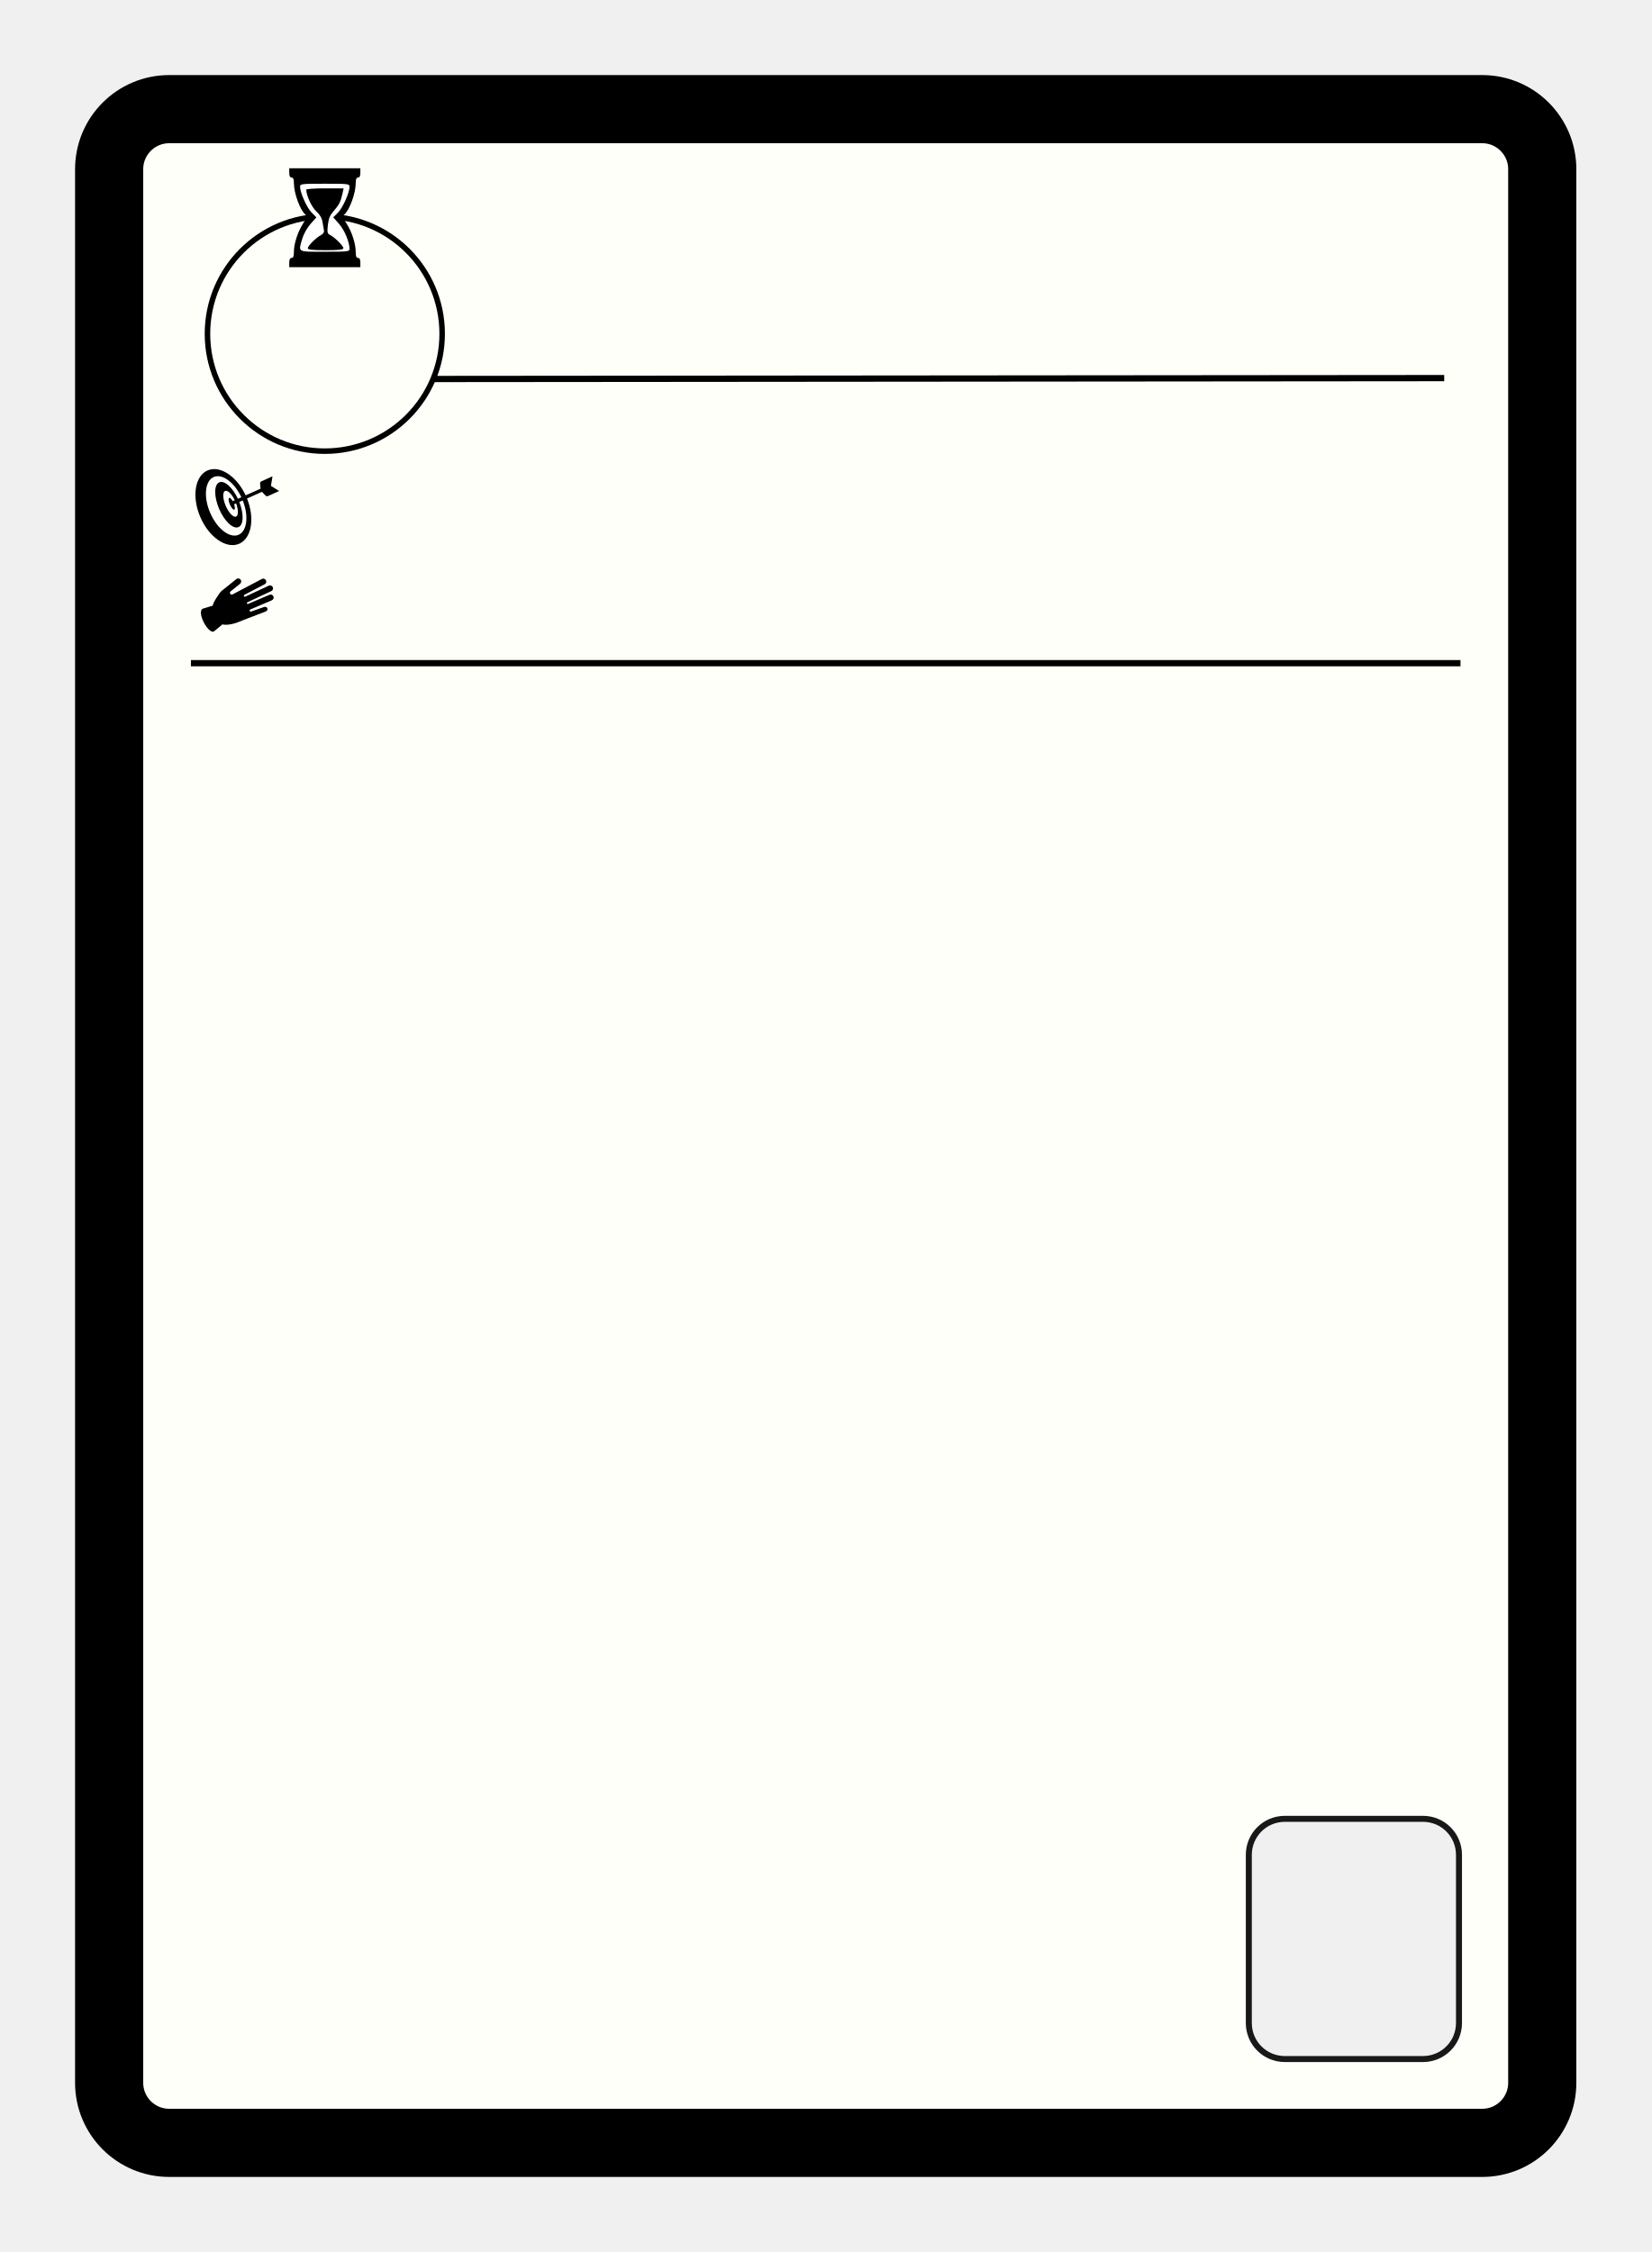
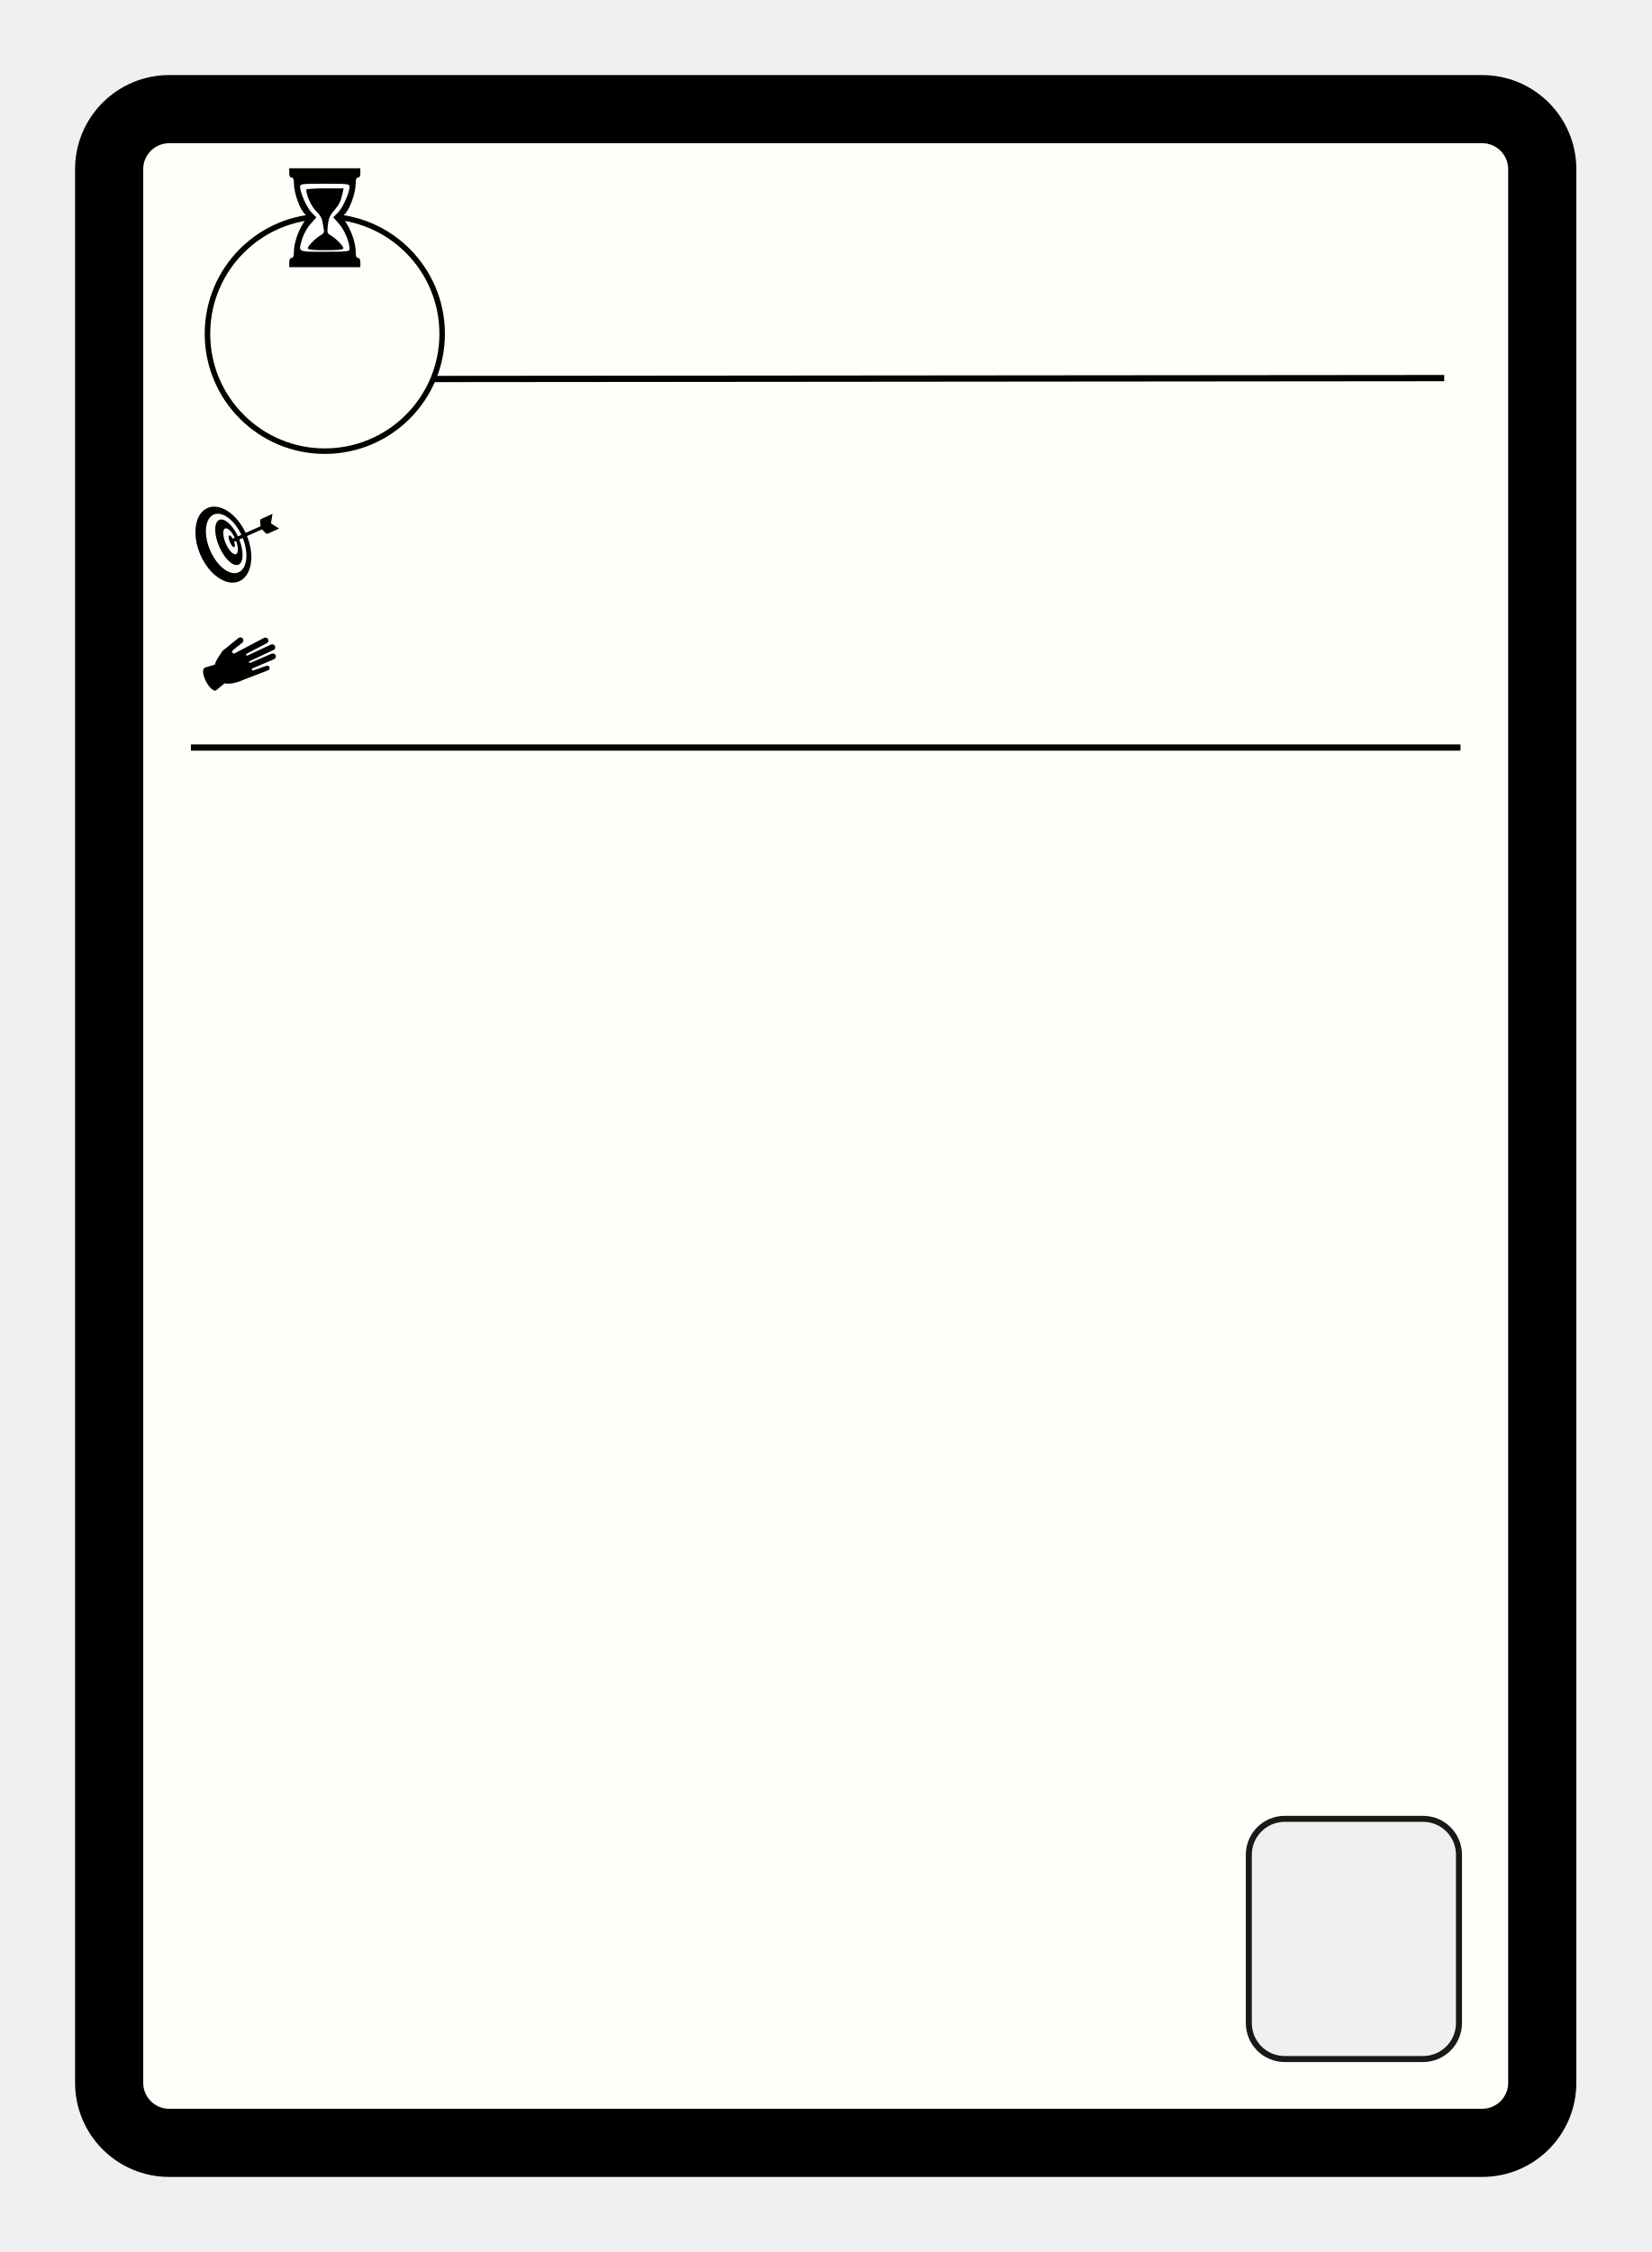
<svg xmlns="http://www.w3.org/2000/svg" width="2.75in" height="3.75in" viewBox="0 0 825 1125" version="1.1" id="svg4504">
  <defs id="defs4498" />
  <g id="layer1" transform="translate(0,-2193.745)">
    <path style="fill:#fffffa;fill-opacity:1;stroke:#000000;stroke-width:0.96;stroke-miterlimit:4;stroke-dasharray:none;stroke-opacity:0.899" d="M 27.049 17.449 C 21.73 17.449 17.449 21.73 17.449 27.049 L 17.449 332.951 C 17.449 338.27 21.73 342.551 27.049 342.551 L 236.951 342.551 C 242.27 342.551 246.551 338.27 246.551 332.951 L 246.551 27.049 C 246.551 21.73 242.27 17.449 236.951 17.449 L 27.049 17.449 z M 205.4 290.754 L 227.48 290.754 C 230.672 290.754 233.24 293.323 233.24 296.514 L 233.24 323.395 C 233.24 326.586 230.672 329.154 227.48 329.154 L 205.4 329.154 C 202.209 329.154 199.641 326.586 199.641 323.395 L 199.641 296.514 C 199.641 293.323 202.209 290.754 205.4 290.754 z " id="rect5082" transform="matrix(3.125,0,0,3.125,0,2193.745)" />
    <rect ry="30" y="2248.272" x="54.527" height="1015.947" width="715.947" id="rect5090" style="fill:none;fill-opacity:1;stroke:#000000;stroke-width:34.053;stroke-miterlimit:4;stroke-dasharray:none;stroke-opacity:1" />
    <circle style="fill:none;fill-opacity:1;stroke:#000000;stroke-width:2.752;stroke-miterlimit:4;stroke-dasharray:none;stroke-opacity:1" id="path4492" cx="162.268" cy="2360.498" r="58.624" />
    <g id="g4524" transform="translate(-131.9039,-37.64764)">
      <g id="g4518">
        <path style="fill:#000000;stroke-width:0.772" d="m 276.412,2362.555 c 0,-1.544 0.386,-2.317 1.158,-2.317 0.827,0 1.158,-0.843 1.158,-2.949 0,-4.139 1.861,-9.932 4.556,-14.18 2.003,-3.158 2.147,-3.737 1.134,-4.577 -2.58,-2.141 -5.667,-10.592 -5.682,-15.553 -0.006,-2.055 -0.344,-2.896 -1.167,-2.896 -0.772,0 -1.158,-0.772 -1.158,-2.317 v -2.317 h 17.76 17.76 v 2.317 c 0,1.544 -0.386,2.317 -1.158,2.317 -0.822,0 -1.161,0.84 -1.167,2.896 -0.014,4.961 -3.101,13.411 -5.682,15.553 -1.012,0.84 -0.869,1.419 1.134,4.577 2.695,4.248 4.556,10.041 4.556,14.18 0,2.106 0.331,2.949 1.158,2.949 0.772,0 1.158,0.772 1.158,2.317 v 2.317 h -17.76 -17.76 z" id="path4515" />
      </g>
      <path id="path4513" d="m 306.527,2355.746 c 0,-3.408 -2.529,-9.447 -5.232,-12.493 l -2.914,-3.284 2.405,-2.413 c 2.376,-2.383 5.741,-9.925 5.741,-12.866 0,-1.443 -0.594,-1.516 -12.355,-1.516 -11.761,0 -12.355,0.073 -12.355,1.516 0,2.941 3.365,10.483 5.741,12.866 l 2.405,2.413 -2.914,3.284 c -1.653,1.863 -3.416,4.973 -4.073,7.186 -2.119,7.137 -2.83,6.711 11.196,6.711 11.429,0 12.355,-0.105 12.355,-1.404 z" style="fill:#ffffff;stroke-width:0.772" />
      <path id="path4509" d="m 285.678,2355.371 c 0,-1.165 4.241,-5.359 6.687,-6.612 0.986,-0.505 1.556,-1.411 1.394,-2.216 -0.151,-0.749 -0.484,-2.672 -0.74,-4.273 -0.316,-1.97 -1.332,-3.699 -3.141,-5.345 -2.29,-2.084 -4.972,-7.91 -4.972,-10.802 0,-0.348 4.197,-0.632 9.328,-0.632 h 9.328 l -0.546,2.51 c -0.898,4.128 -1.664,5.669 -4.321,8.695 -1.963,2.236 -2.635,3.825 -2.994,7.087 -0.41,3.723 -0.281,4.297 1.128,5.018 2.38,1.217 6.61,5.422 6.61,6.571 0,0.769 -2.095,1.007 -8.88,1.007 -6.785,0 -8.88,-0.238 -8.88,-1.007 z" style="fill:#000000;stroke-width:0.772" />
    </g>
    <path style="fill:none;stroke:#000000;stroke-width:3.125px;stroke-linecap:butt;stroke-linejoin:miter;stroke-opacity:1" d="m 216.372,2383.072 505.126,-0.447" id="path4526" />
-     <g transform="matrix(0.4531235,0,0,0.4531235,95.81763,2424.116)" id="g8">
+     <g transform="matrix(0.4531235,0,0,0.4531235,95.81763,2442.866)" id="g8">
      <path style="fill:none" d="M 51.513,72.718 C 45.561,75.272 35.994,66.288 30.145,52.655 24.295,39.02 24.378,25.897 30.329,23.344 36,20.91 44.952,28.956 50.844,41.517 L 54.65,39.815 C 46.933,23.38 33.596,13.455 24.216,17.48 14.471,21.661 12.689,39.313 20.237,56.905 27.785,74.499 41.803,85.371 51.549,81.19 61.011,77.13 62.965,60.375 56.162,43.302 l -3.809,1.703 c 5.175,13.047 4.877,25.26 -0.84,27.713 z" id="path2" />
      <path style="fill:none" d="m 46.827,53.464 c -1.125,0.481 -3.285,-2.035 -4.823,-5.623 -1.539,-3.587 -1.875,-6.886 -0.751,-7.369 0.9,-0.386 2.462,1.15 3.838,3.616 l 2.278,-1.019 c -3.324,-6.906 -7.93,-11.403 -10.674,-10.227 -2.952,1.267 -2.631,8.617 0.715,16.417 3.347,7.799 8.452,13.096 11.404,11.831 2.71,-1.163 2.656,-7.46 0.038,-14.521 l -2.209,0.987 c 1.034,2.983 1.152,5.491 0.184,5.908 z" id="path4" />
      <path d="M 87.279,27.248 88.971,16.72 76.378,22.425 c 0,0 -1.146,0.594 -1.093,2.356 0.054,1.765 0.576,5.551 0.576,5.551 L 59.37,37.705 C 49.524,16.598 31.09,4.353 17.456,10.203 3.391,16.236 -0.24,39.238 9.344,61.577 18.928,83.918 38.098,97.137 52.164,91.101 65.921,85.2 69.687,63.065 60.877,41.194 l 16.553,-7.4 c 0,0 2.502,2.89 3.792,4.094 1.289,1.204 2.492,0.733 2.492,0.733 L 96.308,32.916 Z M 51.549,81.189 C 41.803,85.37 27.784,74.498 20.237,56.904 12.689,39.312 14.471,21.66 24.216,17.479 c 9.38,-4.024 22.717,5.9 30.434,22.335 l -3.806,1.702 C 44.952,28.956 36,20.91 30.329,23.343 c -5.951,2.553 -6.034,15.676 -0.184,29.311 5.849,13.634 15.416,22.617 21.368,20.063 5.718,-2.453 6.016,-14.666 0.841,-27.713 l 3.809,-1.703 c 6.802,17.073 4.848,33.829 -4.614,37.888 z M 48.814,61.092 c -2.952,1.266 -8.057,-4.031 -11.404,-11.831 -3.346,-7.8 -3.667,-15.15 -0.715,-16.417 2.744,-1.177 7.35,3.32 10.674,10.227 l -2.278,1.019 c -1.376,-2.466 -2.938,-4.002 -3.838,-3.616 -1.125,0.482 -0.788,3.781 0.751,7.369 1.539,3.587 3.698,6.104 4.823,5.623 0.969,-0.417 0.851,-2.925 -0.185,-5.906 l 2.209,-0.987 c 2.619,7.059 2.673,13.356 -0.037,14.519 z" id="path6" />
    </g>
-     <g id="g3" transform="matrix(0.02062764,0.04409677,-0.04409677,0.02062764,128.1816,2469.741)">
+     <g id="g3" transform="matrix(0.02062764,0.04409677,-0.04409677,0.02062764,129.2668,2499.17)">
      <path d="m 567.52,142.808 c -18.1,-2.46 -27.659,12.74 -28.846,29.688 l -13.495,134.416 c -0.252,6.244 -5.518,11.114 -11.769,10.862 -6.244,-0.245 -11.106,-5.51 -10.861,-11.768 L 510.735,65.963 C 511.333,48.979 498.06,34.729 481.078,34.125 464.094,33.521 449.844,46.8 449.231,63.776 l -7.999,238.13 c 0,5.036 -4.085,9.114 -9.114,9.114 -5.034,0 -9.112,-4.079 -9.112,-9.114 L 422.998,30.759 C 422.998,13.776 409.222,0 392.231,0 375.24,0 361.464,13.775 361.464,30.759 L 361.24,296.85 c 0,5.719 -4.633,10.322 -10.357,10.351 -8.366,0.043 -10.014,-7.826 -10.014,-7.826 C 340.668,298.559 330.611,62.933 330.611,62.933 329.726,45.964 315.248,32.929 298.286,33.821 281.315,34.698 268.274,49.186 269.167,66.148 l 15.919,336.895 c 1.61,10.121 -5.294,19.623 -15.415,21.234 -10.129,1.611 -19.631,-5.279 -21.242,-15.408 L 219.073,289.345 c -4.036,-16.516 -20.688,-26.615 -37.19,-22.587 -16.509,4.042 -26.615,20.695 -22.58,37.197 l 48.714,199.186 c 0.899,3.652 70.445,127.939 95.802,133.902 l -15.811,110.282 c 11.492,71.6 258.702,56.816 260.621,-6.324 L 520.169,630.428 c 35.88,-45.924 49.54,-132.113 50.116,-206.328 l 17.407,-248.525 c 1.178,-16.963 -3.57,-30.509 -20.172,-32.767 z" id="path5" />
    </g>
-     <path style="fill:none;stroke:#000000;stroke-width:3.125px;stroke-linecap:butt;stroke-linejoin:miter;stroke-opacity:1" d="M 95.374,2525.044 H 729.626" id="path4548" />
+     <path style="fill:none;stroke:#000000;stroke-width:3.125px;stroke-linecap:butt;stroke-linejoin:miter;stroke-opacity:1" d="M 95.374,2567.182 H 729.626" id="path4548" />
  </g>
</svg>
